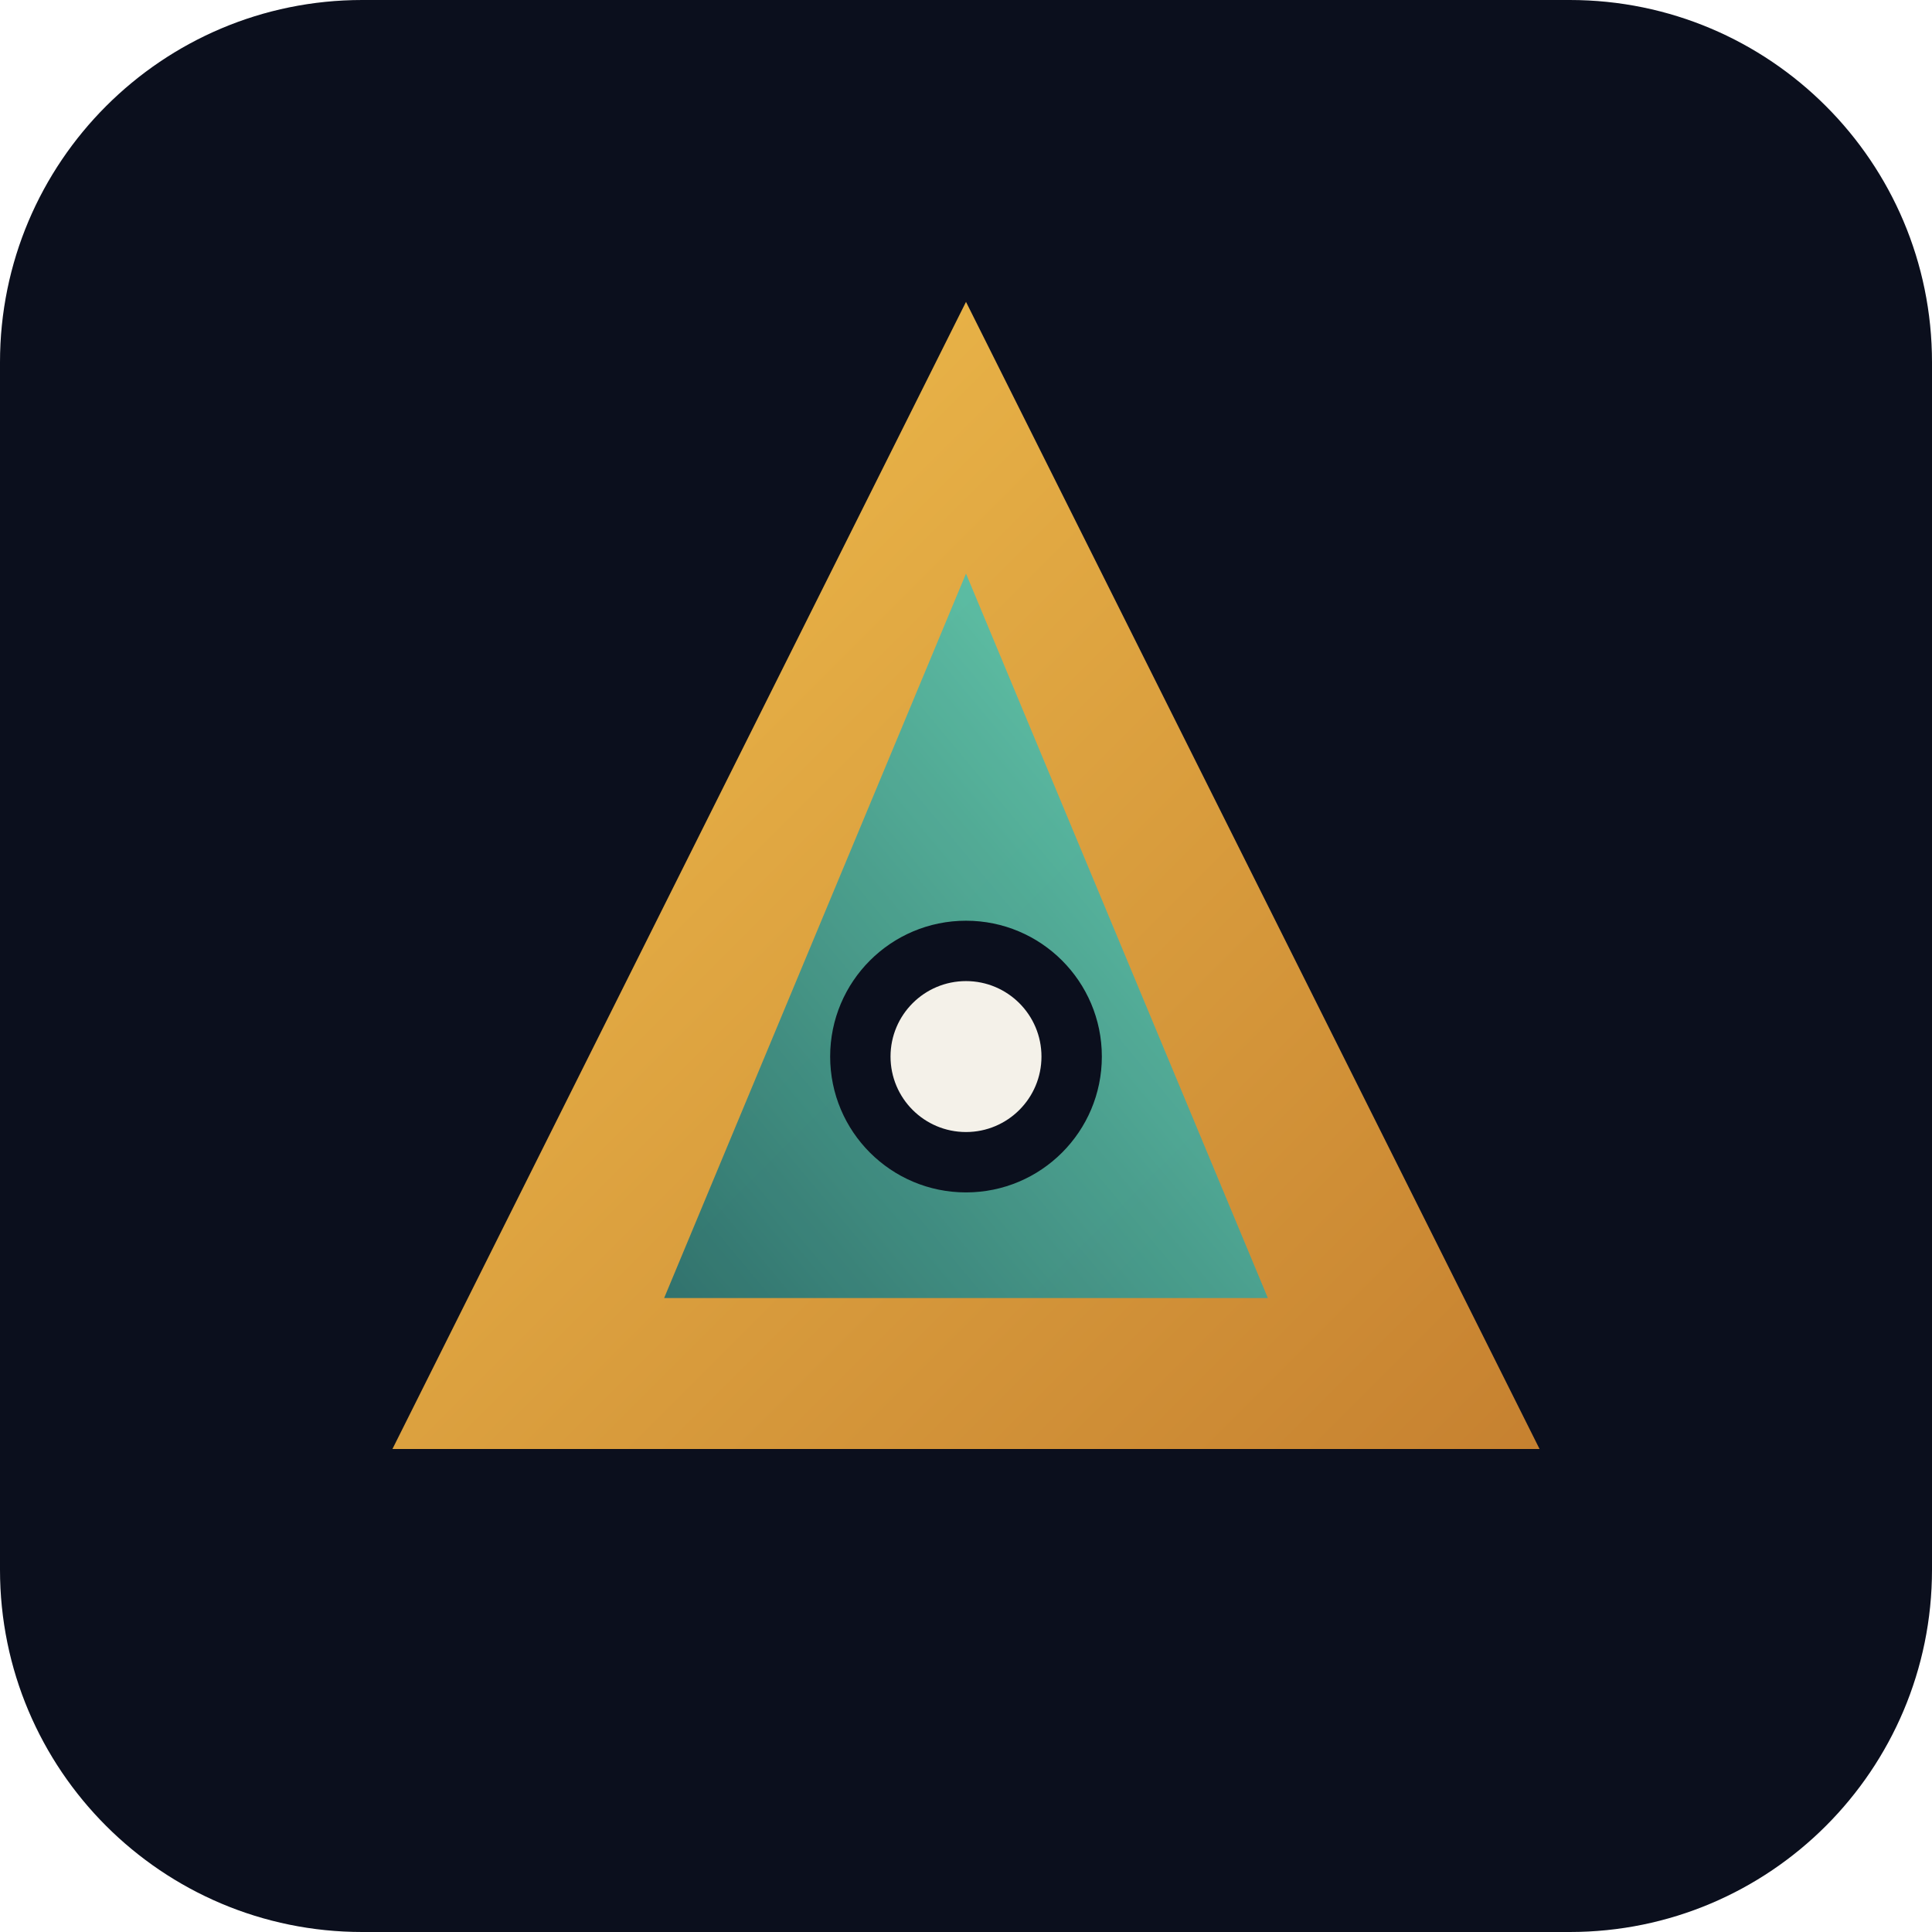
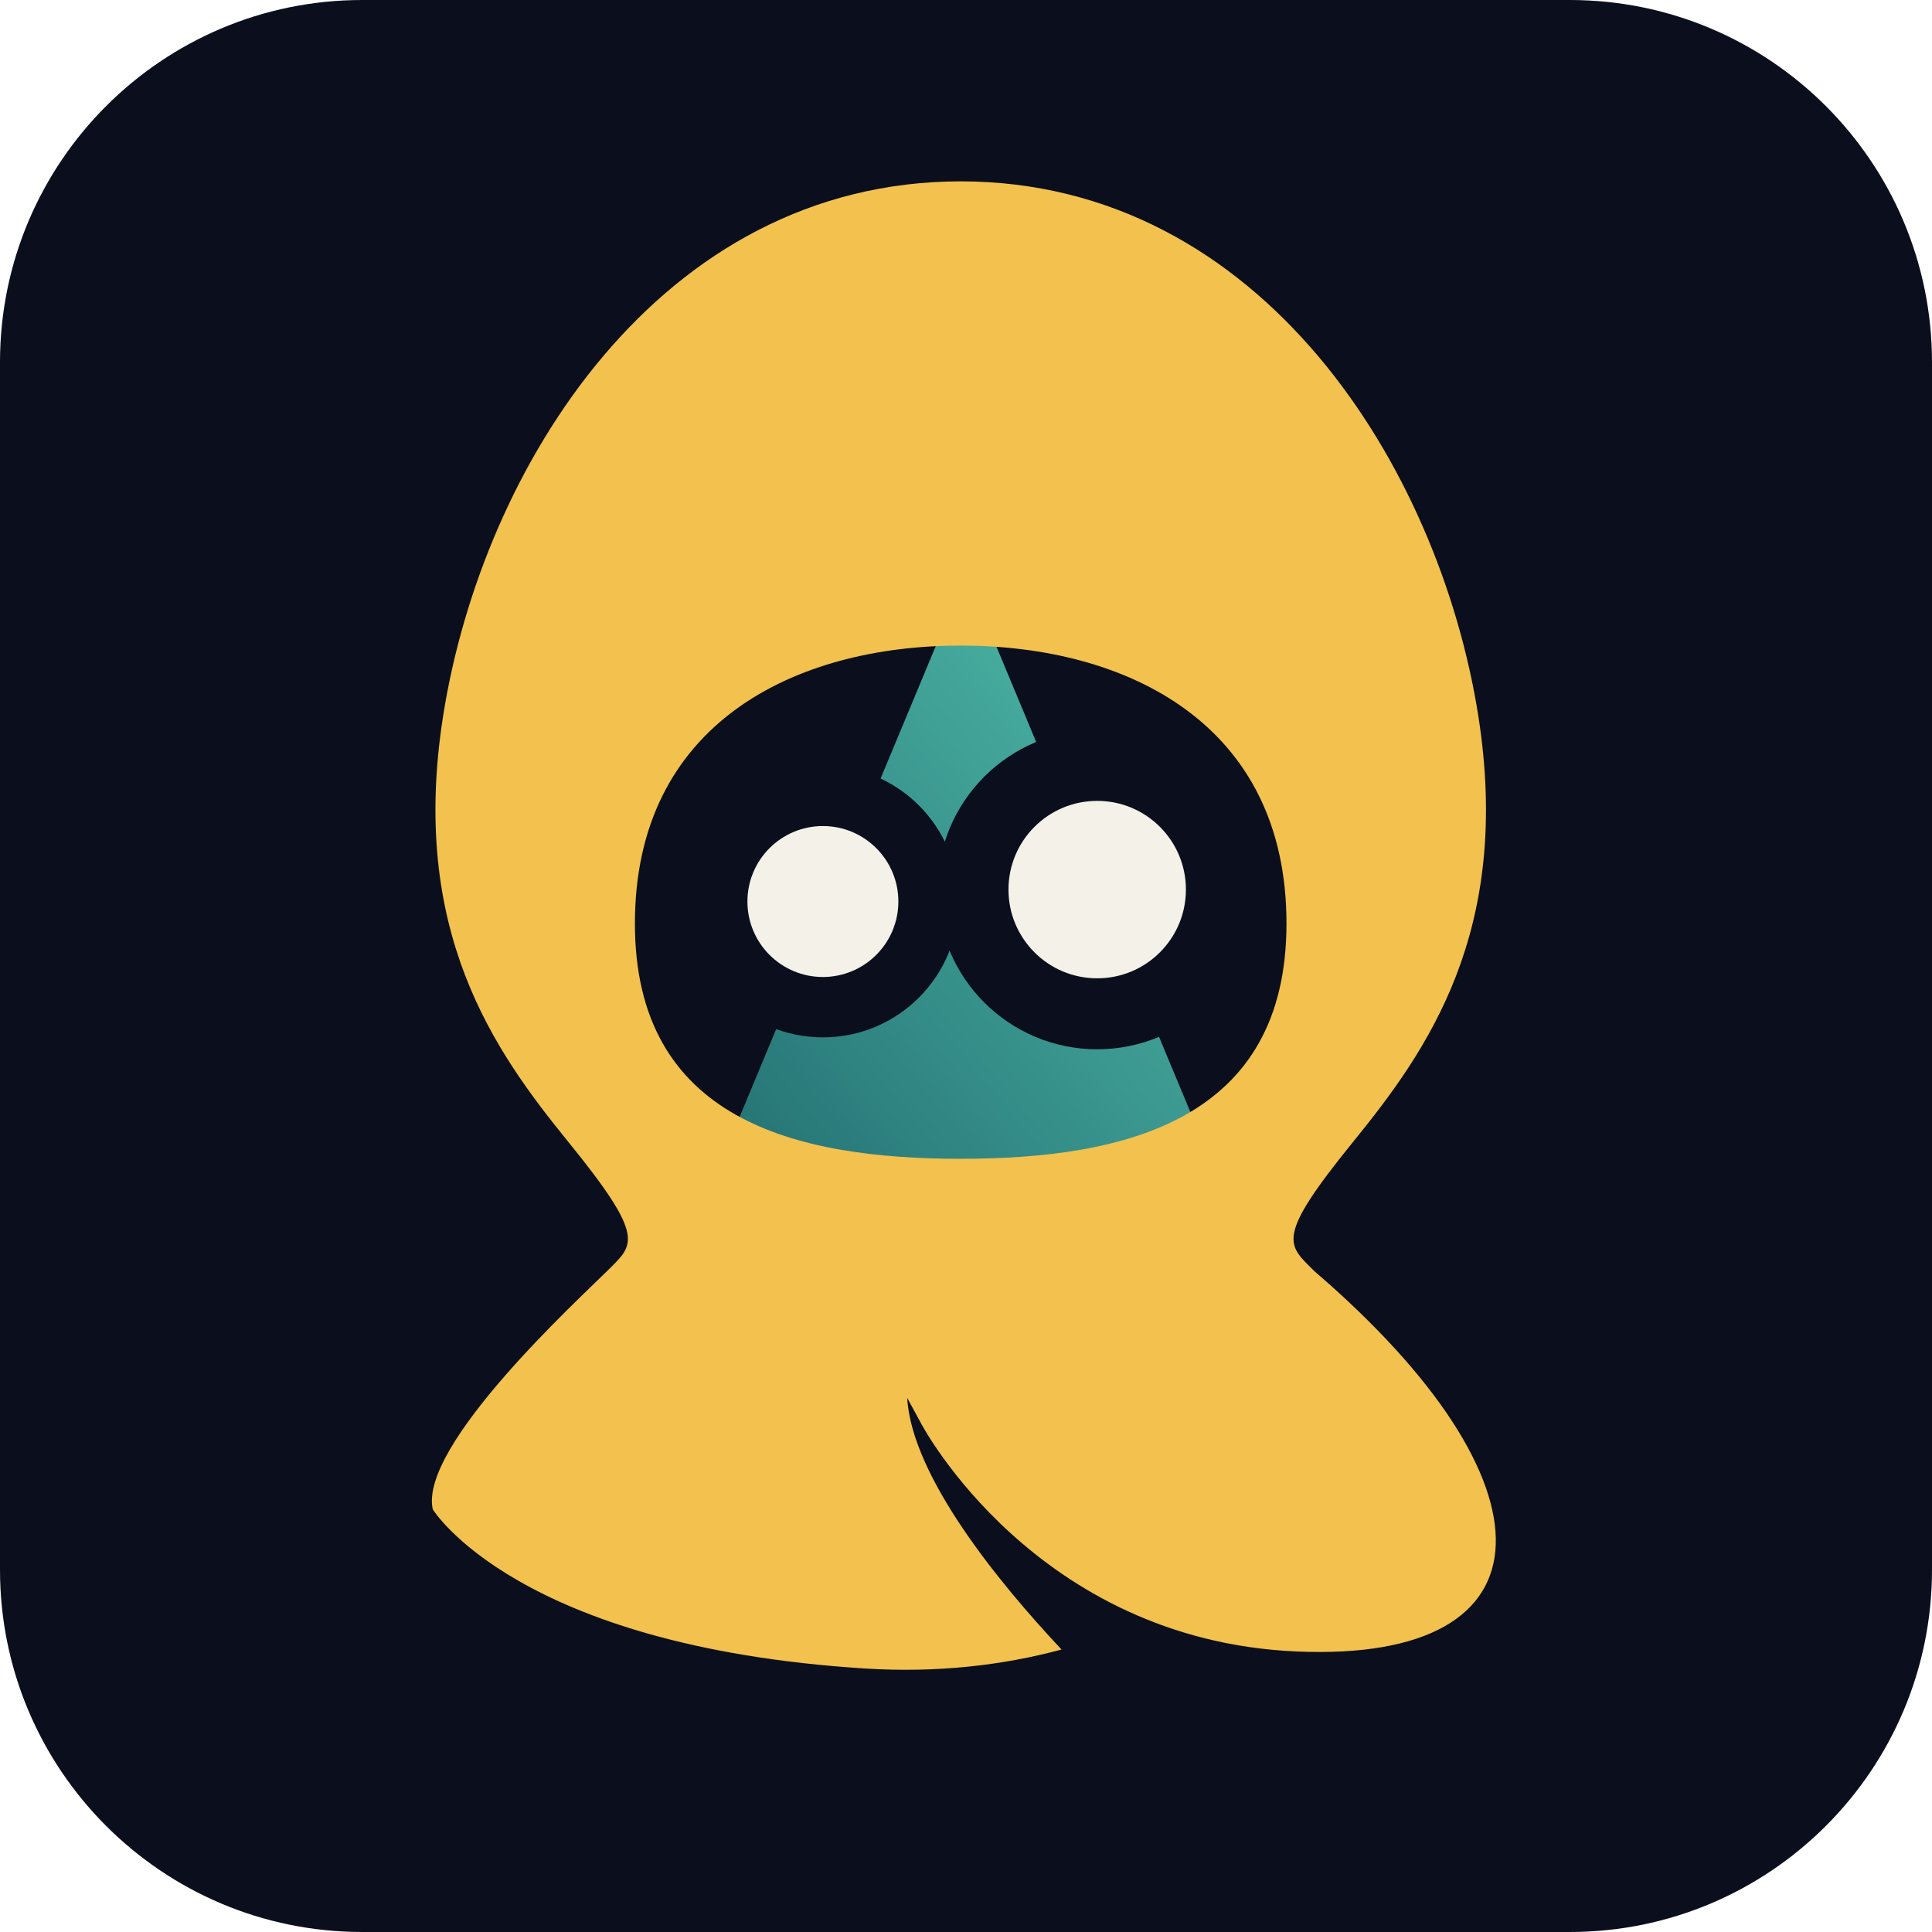
- <svg xmlns="http://www.w3.org/2000/svg" viewBox="0 0 256 256">
-   <defs>
-     <linearGradient id="sentry-gold" x1="0" y1="0" x2="1" y2="1">
-       <stop offset="0%" stop-color="#f2c14e" />
-       <stop offset="100%" stop-color="#c68130" />
+ <svg xmlns="http://www.w3.org/2000/svg" viewBox="0 0 256 256" version="1.1" id="svg24">
+   <defs id="defs12">
+     <linearGradient id="sentry-gold" x1="52" y1="40" x2="204" y2="192" gradientUnits="userSpaceOnUse" gradientTransform="translate(214.9197,-14.22262)">
+       <stop offset="0%" stop-color="#f2c14e" id="stop2" />
+       <stop offset="100%" stop-color="#c68130" id="stop4" />
    </linearGradient>
    <linearGradient id="sentry-teal" x1="1" y1="0" x2="0" y2="1">
-       <stop offset="0%" stop-color="#5dd9c1" />
-       <stop offset="100%" stop-color="#1f6e72" />
+       <stop offset="0%" stop-color="#5dd9c1" id="stop7" />
+       <stop offset="100%" stop-color="#1f6e72" id="stop9" />
    </linearGradient>
  </defs>
-   <rect width="256" height="256" rx="48" fill="#0b0f1d" />
-   <path d="M52 192 L128 40 L204 192 Z" fill="url(#sentry-gold)" />
-   <path d="M128 76 L168 172 L88 172 Z" fill="url(#sentry-teal)" opacity="0.9" />
-   <circle cx="128" cy="140" r="18" fill="#0b0f1d" />
-   <circle cx="128" cy="140" r="10" fill="#f4f1e9" />
+   <rect width="256" height="256" rx="48" fill="#0b0f1d" id="rect14" />
+   <path d="M128 76 L168 172 L88 172 Z" fill="url(#sentry-teal)" opacity="0.9" id="path18" />
+   <g id="g136" transform="matrix(0.3852091,0,0,0.3852091,29.10213,24.02924)" style="fill:#f2c14e;fill-opacity:1">
+     <path class="st0" d="m 376.695,374.985 c -9.266,-9.281 -14.109,-10.969 13.234,-44.625 25.406,-31.266 54.734,-72.328 43.015,-146.609 C 419.523,98.767 358.648,0.079 254.914,0.001 151.164,0.079 90.304,98.767 76.898,183.751 c -11.734,74.281 17.594,115.344 43,146.609 27.359,33.656 22.5,35.344 13.234,44.625 -9.281,9.266 -64.719,59.891 -59.813,81.828 0,0 28.813,47.141 148.563,54.734 25.141,1.594 47.719,-1.141 67.719,-6.516 -21.641,-23.078 -51.5,-59.563 -53.094,-86.563 l 4.922,9.031 c 0,0 39.094,74.281 129.016,78.203 89.921,3.893 90.702,-58.139 6.25,-130.717 z M 254.914,336.22 c -56.984,0 -112.063,-13.453 -112.063,-80.938 0,-68.875 55.078,-95.594 112.063,-95.594 56.985,0 112.063,26.719 112.063,95.594 -10e-4,67.485 -55.079,80.938 -112.063,80.938 z" id="path134" style="fill:#f2c14e;fill-opacity:1" />
+   </g>
+   <g id="g930">
+     <circle cx="109.037" cy="119.456" r="18" fill="#0b0f1d" id="circle20" />
+     <circle cx="109.037" cy="119.456" r="10" fill="#f4f1e9" id="circle22" />
+   </g>
+   <g id="g936" transform="matrix(1.175588,0,0,1.175588,17.20121,-22.55536)">
+     <circle cx="109.037" cy="119.456" r="18" fill="#0b0f1d" id="circle932" />
+     <circle cx="109.037" cy="119.456" r="10" fill="#f4f1e9" id="circle934" />
+   </g>
</svg>
